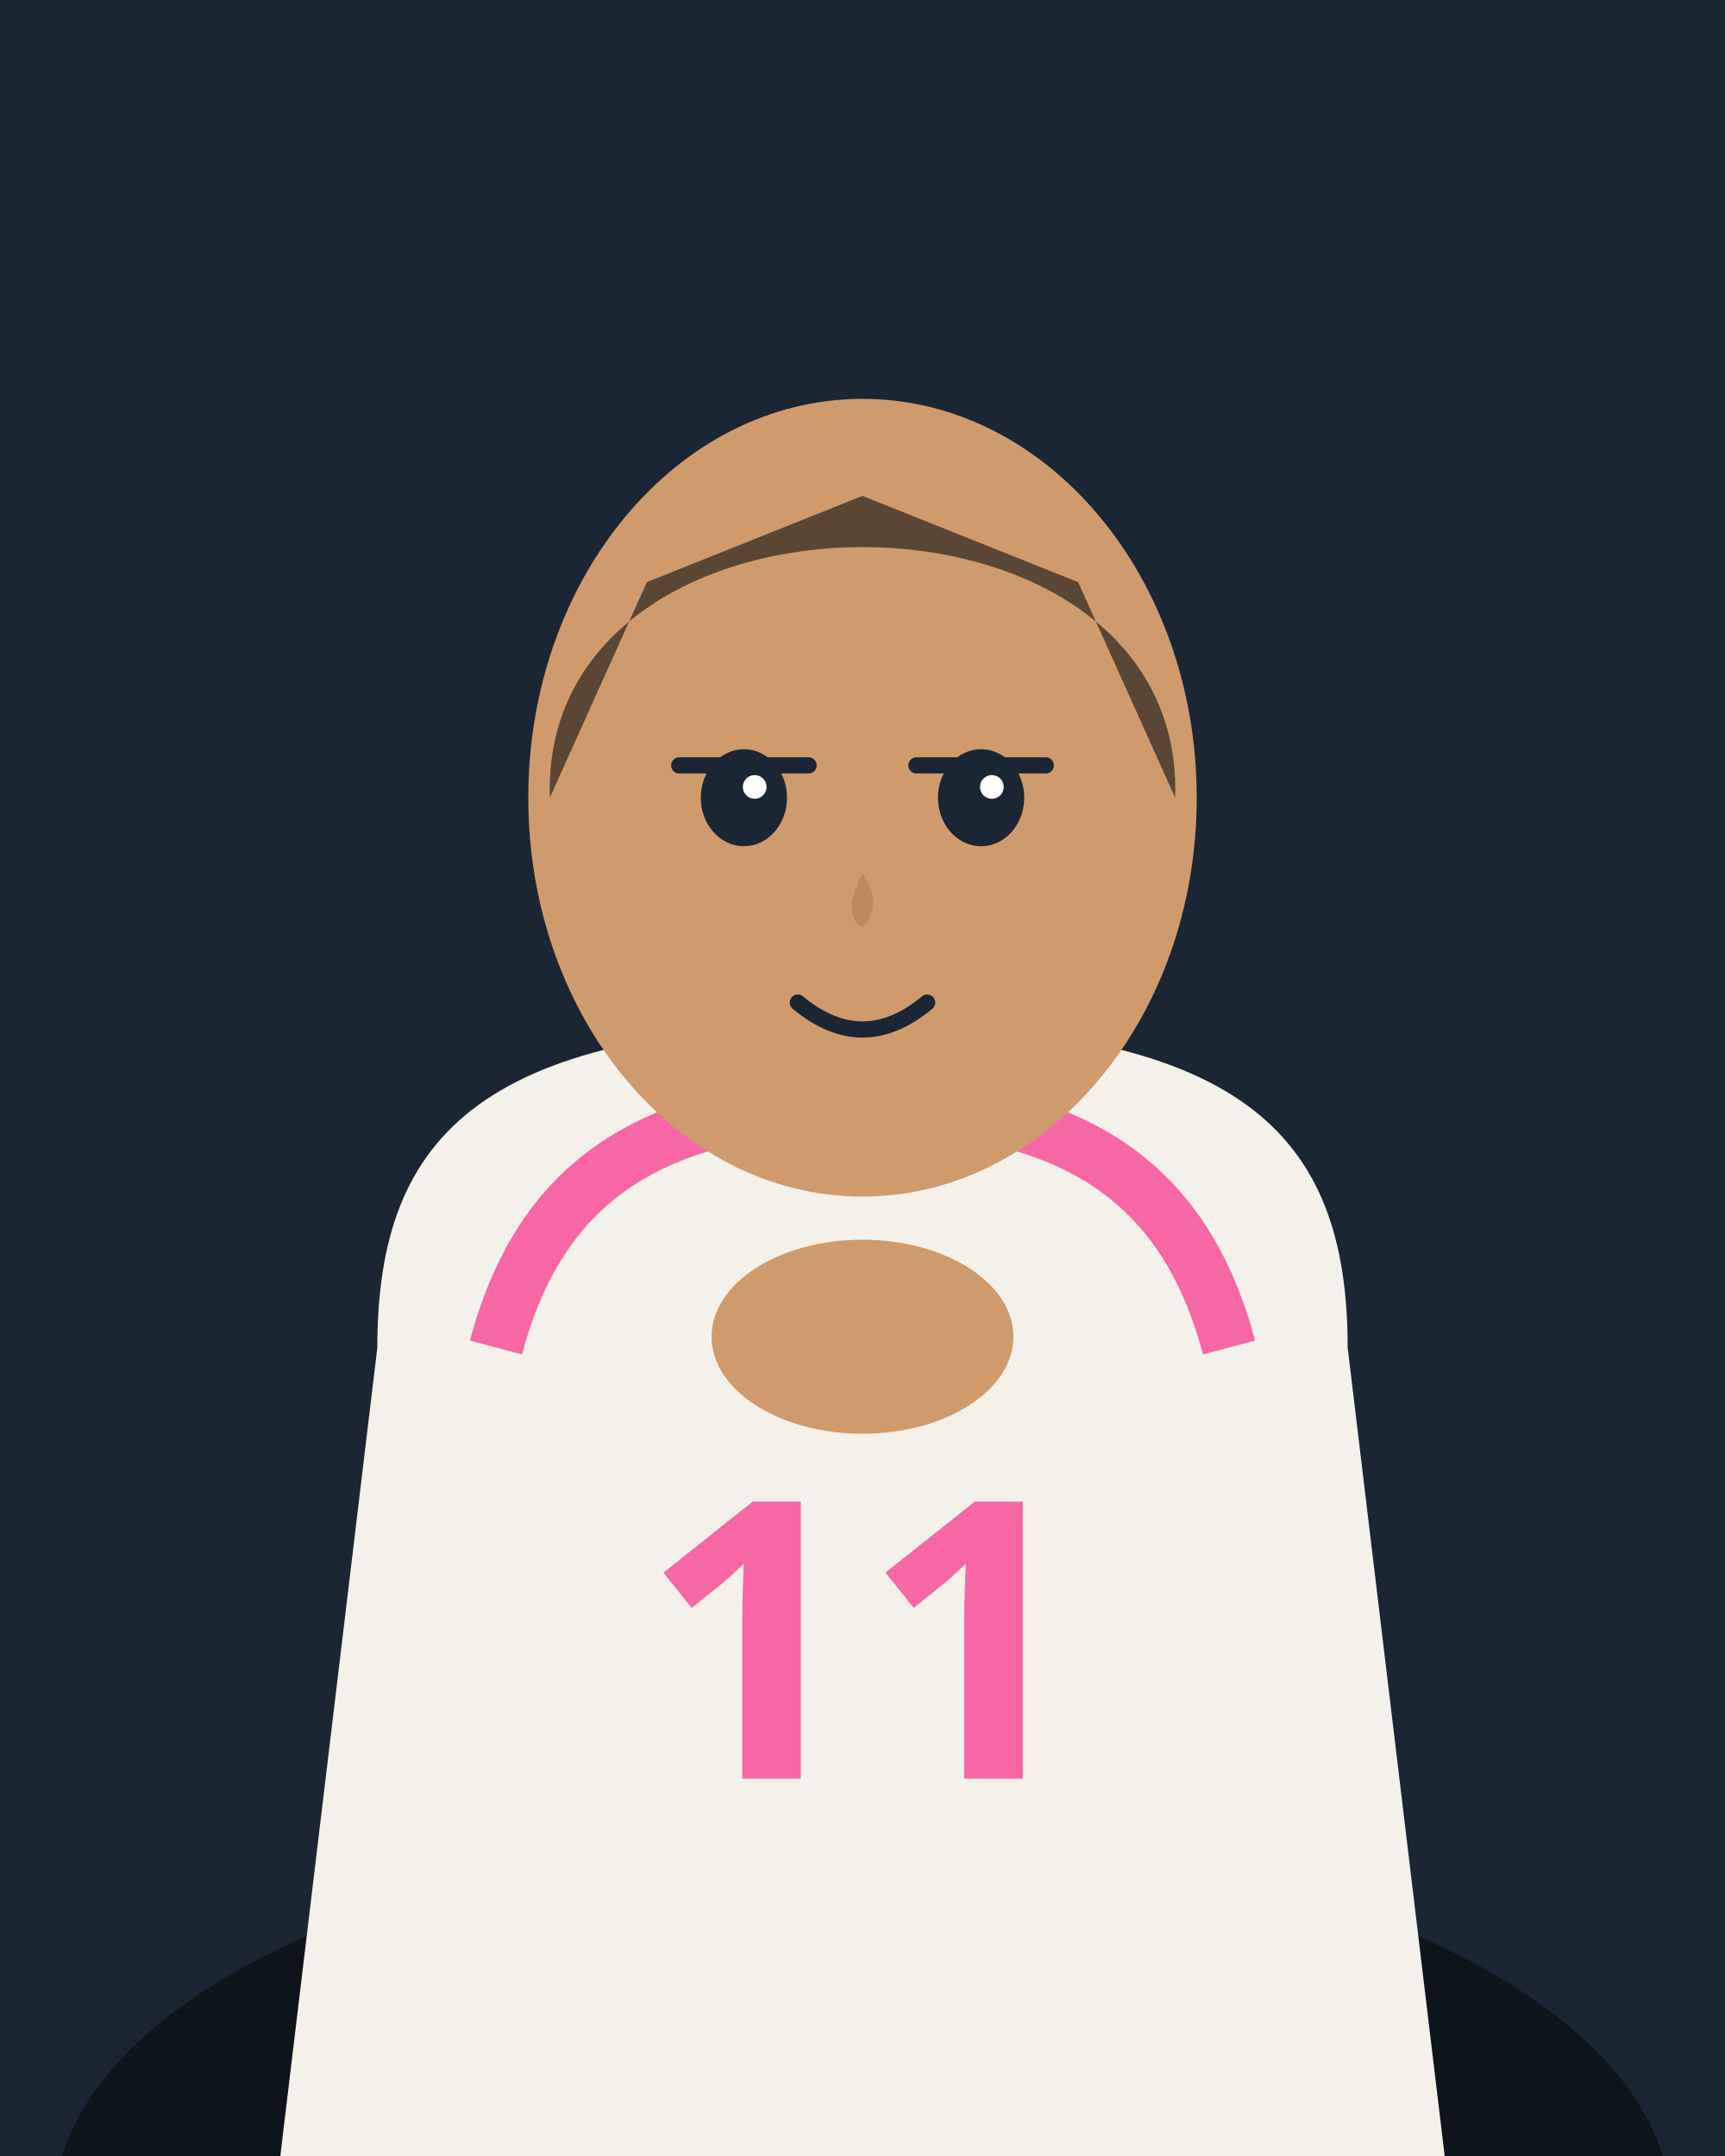
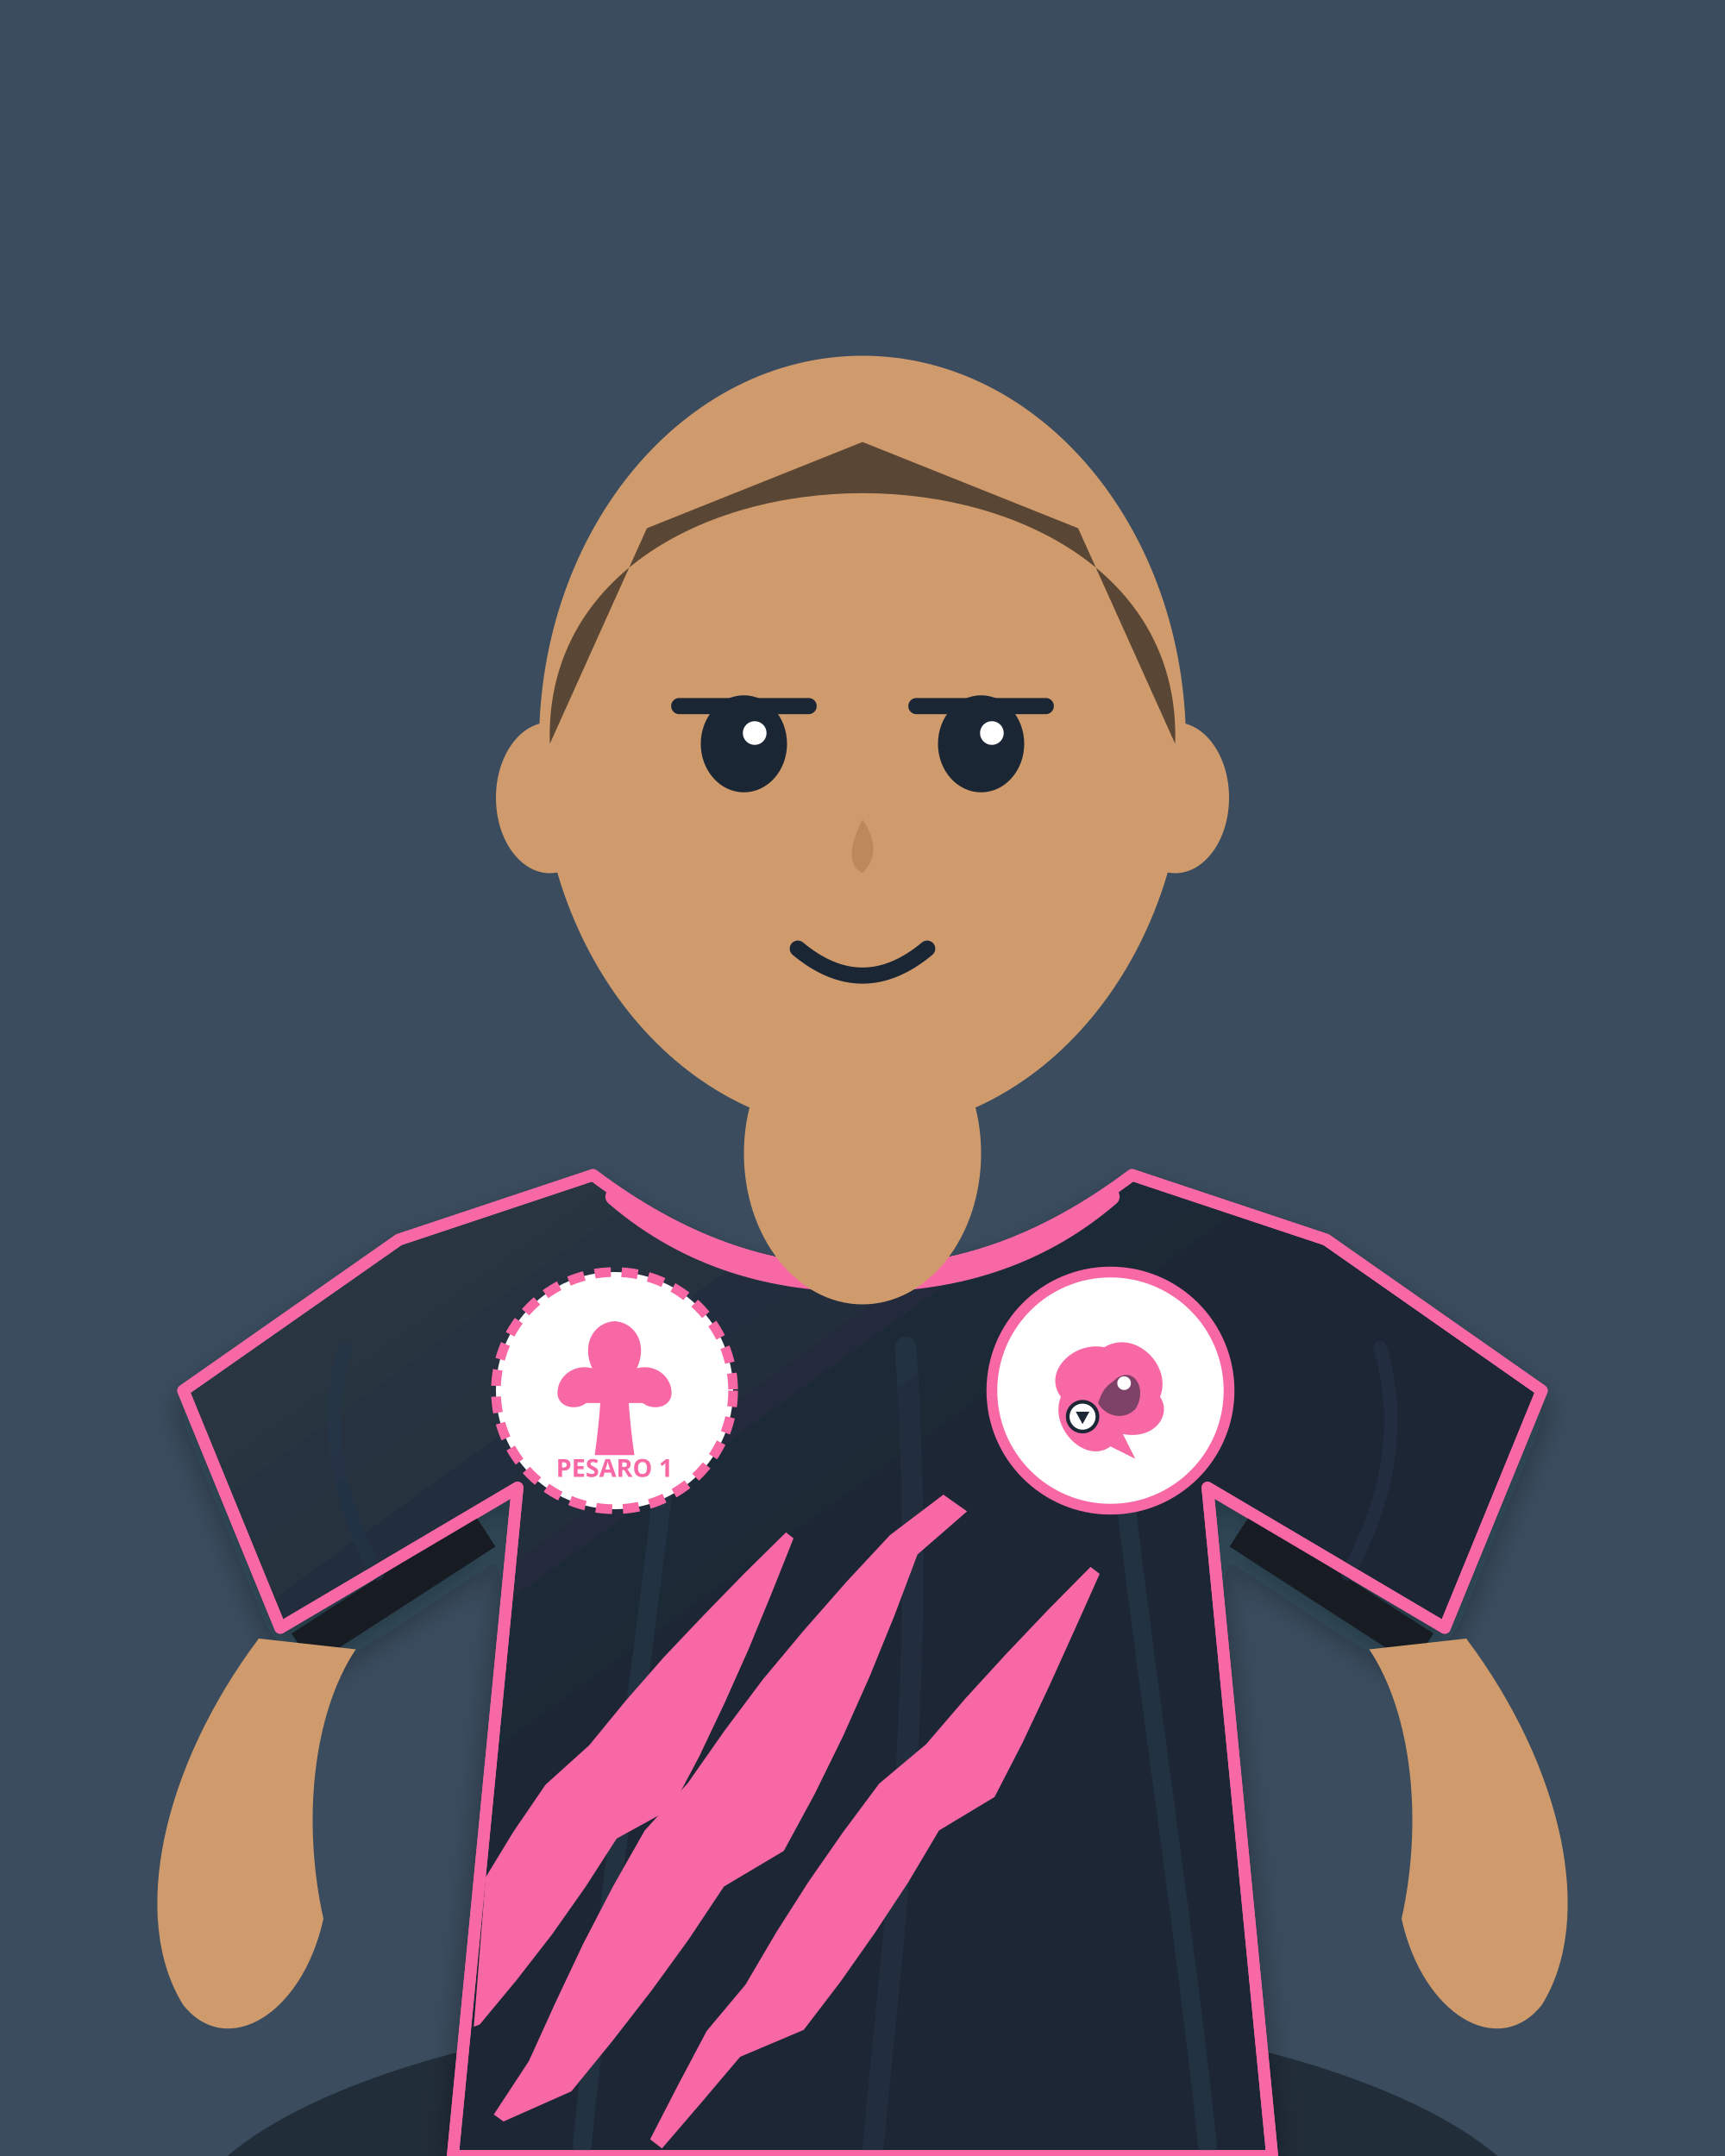
<svg xmlns="http://www.w3.org/2000/svg" viewBox="0 0 320 400" width="320" height="400" role="img" aria-label="">
-   <rect width="320" height="400" fill="#1a2634" />
-   <ellipse cx="160" cy="410" rx="150" ry="70" fill="#0d141c" />
-   <path d="M70 250 C70 210 90 190 160 190 C230 190 250 210 250 250 L268 400 L52 400 Z" fill="#f4f1ea" />
-   <path d="M92 250 C100 220 120 205 160 205 C200 205 220 220 228 250" fill="none" stroke="#f867a5" stroke-width="10" />
-   <text x="160" y="330" text-anchor="middle" font-family="ui-sans-serif, system-ui, sans-serif" font-size="72" font-weight="700" fill="#f867a5">11</text>
-   <ellipse cx="160" cy="248" rx="28" ry="18" fill="#d09b6c" />
-   <ellipse cx="160" cy="148" rx="62" ry="74" fill="#d09b6c" />
-   <ellipse cx="138" cy="148" rx="8" ry="9" fill="#1a2634" />
-   <ellipse cx="182" cy="148" rx="8" ry="9" fill="#1a2634" />
-   <circle cx="140" cy="146" r="2.2" fill="#ffffff" />
-   <circle cx="184" cy="146" r="2.2" fill="#ffffff" />
-   <path d="M150 142 H126" stroke="#1a2634" stroke-width="3" stroke-linecap="round" />
-   <path d="M170 142 H194" stroke="#1a2634" stroke-width="3" stroke-linecap="round" />
-   <path d="M160 162 q 4 6 0 10 q -4 -2 0 -10" fill="#be895a" />
-   <path d="M148 186 Q160 196 172 186" fill="none" stroke="#1a2634" stroke-width="3" stroke-linecap="round" />
-   <path d="M102 148 C100 86 220 86 218 148 L200 108 L160 92 L120 108 Z" fill="#5a4634" />
+   <defs>
+     <clipPath id="p-alex-11-torso">
+       <path d="M98 248 C120 240 140 246 160 246 C180 246 200 240 222 248 L234 400 L86 400 Z" />
+     </clipPath>
+     <linearGradient id="p-alex-11-shine" x1="0" y1="0" x2="1" y2="1">
+       <stop offset="0" stop-color="#ffffff" stop-opacity="0.1" />
+       <stop offset="0.45" stop-color="#ffffff" stop-opacity="0" />
+     </linearGradient>
+     <filter id="p-alex-11-soft" x="-10%" y="-10%" width="120%" height="120%">
+       <feDropShadow dx="0" dy="3" stdDeviation="3" flood-color="#0d141c" flood-opacity="0.35" />
+     </filter>
+   </defs>
+   <rect width="320" height="400" fill="#3a4c5e" />
+   <ellipse cx="160" cy="418" rx="128" ry="46" fill="#0d141c" opacity="0.55" />
+   <g id="kit-body" filter="url(#p-alex-11-soft)">
+     <path d="M110 218 C126 230 142 236 160 236 C178 236 194 230 210 218 L246 230 L286 258 L268 302 L224 276 L236 400 L84 400 L96 276 L52 302 L34 258 L74 230 Z" fill="#1a2634" stroke="#f867a5" stroke-width="2.2" stroke-linejoin="round" />
+     <path d="M110 218 C126 230 142 236 160 236 C178 236 194 230 210 218 L246 230 L286 258 L268 302 L224 276 L236 400 L84 400 L96 276 L52 302 L34 258 L74 230 Z" fill="url(#p-alex-11-shine)" />
+     <path d="M56 306 L90 284" fill="none" stroke="#121a24" stroke-width="7" stroke-linecap="butt" />
+     <path d="M264 306 L230 284" fill="none" stroke="#121a24" stroke-width="7" stroke-linecap="butt" />
+     <path d="M114 222 C128 234 144 238 160 238 C176 238 192 234 206 222" fill="none" stroke="#f867a5" stroke-width="3.4" stroke-linecap="round" />
+     <path d="M124 268 C118 318 112 358 108 398" fill="none" stroke="#243446" stroke-width="3.5" stroke-linecap="round" opacity="0.7" />
+     <path d="M168 250 C172 310 166 356 162 398" fill="none" stroke="#243446" stroke-width="4" stroke-linecap="round" opacity="0.55" />
+     <path d="M208 272 C214 322 220 360 224 398" fill="none" stroke="#243446" stroke-width="3.5" stroke-linecap="round" opacity="0.7" />
+     <path d="M64 250 Q58 270 70 292" fill="none" stroke="#243446" stroke-width="2.5" stroke-linecap="round" opacity="0.65" />
+     <path d="M256 250 Q262 270 250 292" fill="none" stroke="#243446" stroke-width="2.5" stroke-linecap="round" opacity="0.65" />
+     <g clip-path="url(#p-alex-11-torso)" id="claw-slashes" fill="#f867a5">
+       <path d="M70.1 388.1L77.2 380.1L89.0 375.6L95.8 367.4L102.4 358.9L108.6 350.1L114.4 341.1L124.6 335.5L129.7 325.9L134.4 316.0L138.9 305.9L143.1 295.7L147.2 285.4L145.8 284.3L138.1 291.9L130.6 299.6L123.2 307.4L116.1 315.5L109.3 323.8L101.2 331.1L95.2 339.9L89.6 349.1L84.3 358.5L79.3 368.2L72.8 376.7L68.1 386.6Z" />
+       <path d="M93.4 393.6L106.0 388.0L113.5 378.8L120.8 369.4L127.7 359.9L134.3 350.0L145.4 343.4L151.1 332.9L156.4 322.1L161.3 311.1L165.9 299.8L170.2 288.4L179.4 280.4L175.0 277.3L165.1 284.8L157.0 293.5L149.1 302.5L141.5 311.6L134.4 321.1L127.6 330.8L119.6 339.6L113.7 350.0L108.2 360.6L103.1 371.4L98.1 382.4L91.6 392.3Z" />
+       <path d="M122.8 398.6L130.1 390.1L137.3 381.6L149.1 376.6L155.9 367.7L162.3 358.6L168.5 349.2L174.2 339.6L184.5 333.4L189.7 323.3L194.6 312.9L199.3 302.5L204.0 292.0L202.3 290.7L194.4 298.7L186.7 306.8L179.1 315.1L171.8 323.6L163.1 330.9L156.4 339.9L150.0 349.1L144.0 358.5L138.3 368.2L131.1 376.8L125.8 386.8L120.6 396.9Z" />
+     </g>
+     <g id="badge-agesci" transform="translate(114 258)">
+       <circle r="22" fill="#ffffff" stroke="#f867a5" stroke-width="1.8" stroke-dasharray="3 2" />
+       <g transform="scale(1.15)">
+         <path fill="#f867a5" d="M0 -11.2 C3.4 -11 5.4 -7.4 3.6 -3.6 C6.4 -4.4 9.2 -2.4 9.2 0.4 C9.2 2.2 7.2 3.2 5.2 2.4 L2.2 0.6 C2.4 4.2 2.8 7.6 3.2 10.4 H-3.2 C-2.8 7.6 -2.4 4.2 -2.2 0.6 L-5.2 2.4 C-7.2 3.2 -9.2 2.2 -9.2 0.4 C-9.2 -2.4 -6.4 -4.4 -3.6 -3.6 C-5.4 -7.4 -3.4 -11 0 -11.2 Z M-5.6 0.2 H5.6 V2 H-5.6 Z" />
+       </g>
+       <text x="0" y="16" text-anchor="middle" font-size="4.6" font-family="ui-sans-serif, system-ui, sans-serif" font-weight="700" fill="#f867a5">PESARO 1</text>
+     </g>
+     <g id="badge-sacchos" transform="translate(206 258)">
+       <circle r="22" fill="#ffffff" stroke="#f867a5" stroke-width="2" />
+       <g transform="scale(1.15)">
+         <path fill="#f867a5" d="M-1 -7 C4 -10 10 -4 8 1 C10 4 7 8 2 7 L4 11 L0 9 C-4 12 -10 6 -8 1 C-11 -3 -6 -8 -1 -7 Z" />
+         <path fill="#1a2634" d="M1 -2 C4 -4 6 0 4 3 C2 5 -1 4 -2 2 C-1 -1 0 -1 1 -2 Z" opacity="0.55" />
+         <circle cx="2.2" cy="-1.2" r="1.1" fill="#ffffff" />
+         <circle cx="-4.5" cy="4.2" r="2.4" fill="#ffffff" stroke="#1a2634" stroke-width="0.6" />
+         <path fill="#1a2634" d="M-5.6 3.4 L-3.4 3.4 L-4.5 5.4 Z" />
+       </g>
+     </g>
+     <path d="M110 218 C126 230 142 236 160 236 C178 236 194 230 210 218 L246 230 L286 258 L268 302 L224 276 L236 400 L84 400 L96 276 L52 302 L34 258 L74 230 Z" fill="none" stroke="#f867a5" stroke-width="2.2" stroke-linejoin="round" />
+   </g>
+   <path d="M48 304 C30 328 24 356 34 372 C42 382 56 374 60 356 C56 338 58 318 66 306 Z" fill="#d09b6c" />
+   <path d="M272 304 C290 328 296 356 286 372 C278 382 264 374 260 356 C264 338 262 318 254 306 Z" fill="#d09b6c" />
+   <ellipse cx="160" cy="214" rx="22" ry="28" fill="#d09b6c" />
+   <ellipse cx="102" cy="148" rx="10" ry="14" fill="#d09b6c" />
+   <ellipse cx="218" cy="148" rx="10" ry="14" fill="#d09b6c" />
+   <ellipse cx="160" cy="138" rx="60" ry="72" fill="#d09b6c" />
+   <ellipse cx="138" cy="138" rx="8" ry="9" fill="#1a2634" />
+   <ellipse cx="182" cy="138" rx="8" ry="9" fill="#1a2634" />
+   <circle cx="140" cy="136" r="2.2" fill="#ffffff" />
+   <circle cx="184" cy="136" r="2.2" fill="#ffffff" />
+   <path d="M150 131 H126" stroke="#1a2634" stroke-width="3" stroke-linecap="round" />
+   <path d="M170 131 H194" stroke="#1a2634" stroke-width="3" stroke-linecap="round" />
+   <path d="M160 152 q 4 6 0 10 q -4 -2 0 -10" fill="#be895a" />
+   <path d="M148 176 Q160 186 172 176" fill="none" stroke="#1a2634" stroke-width="3" stroke-linecap="round" />
+   <path d="M102 138 C100 76 220 76 218 138 L200 98 L160 82 L120 98 Z" fill="#5a4634" />
</svg>
